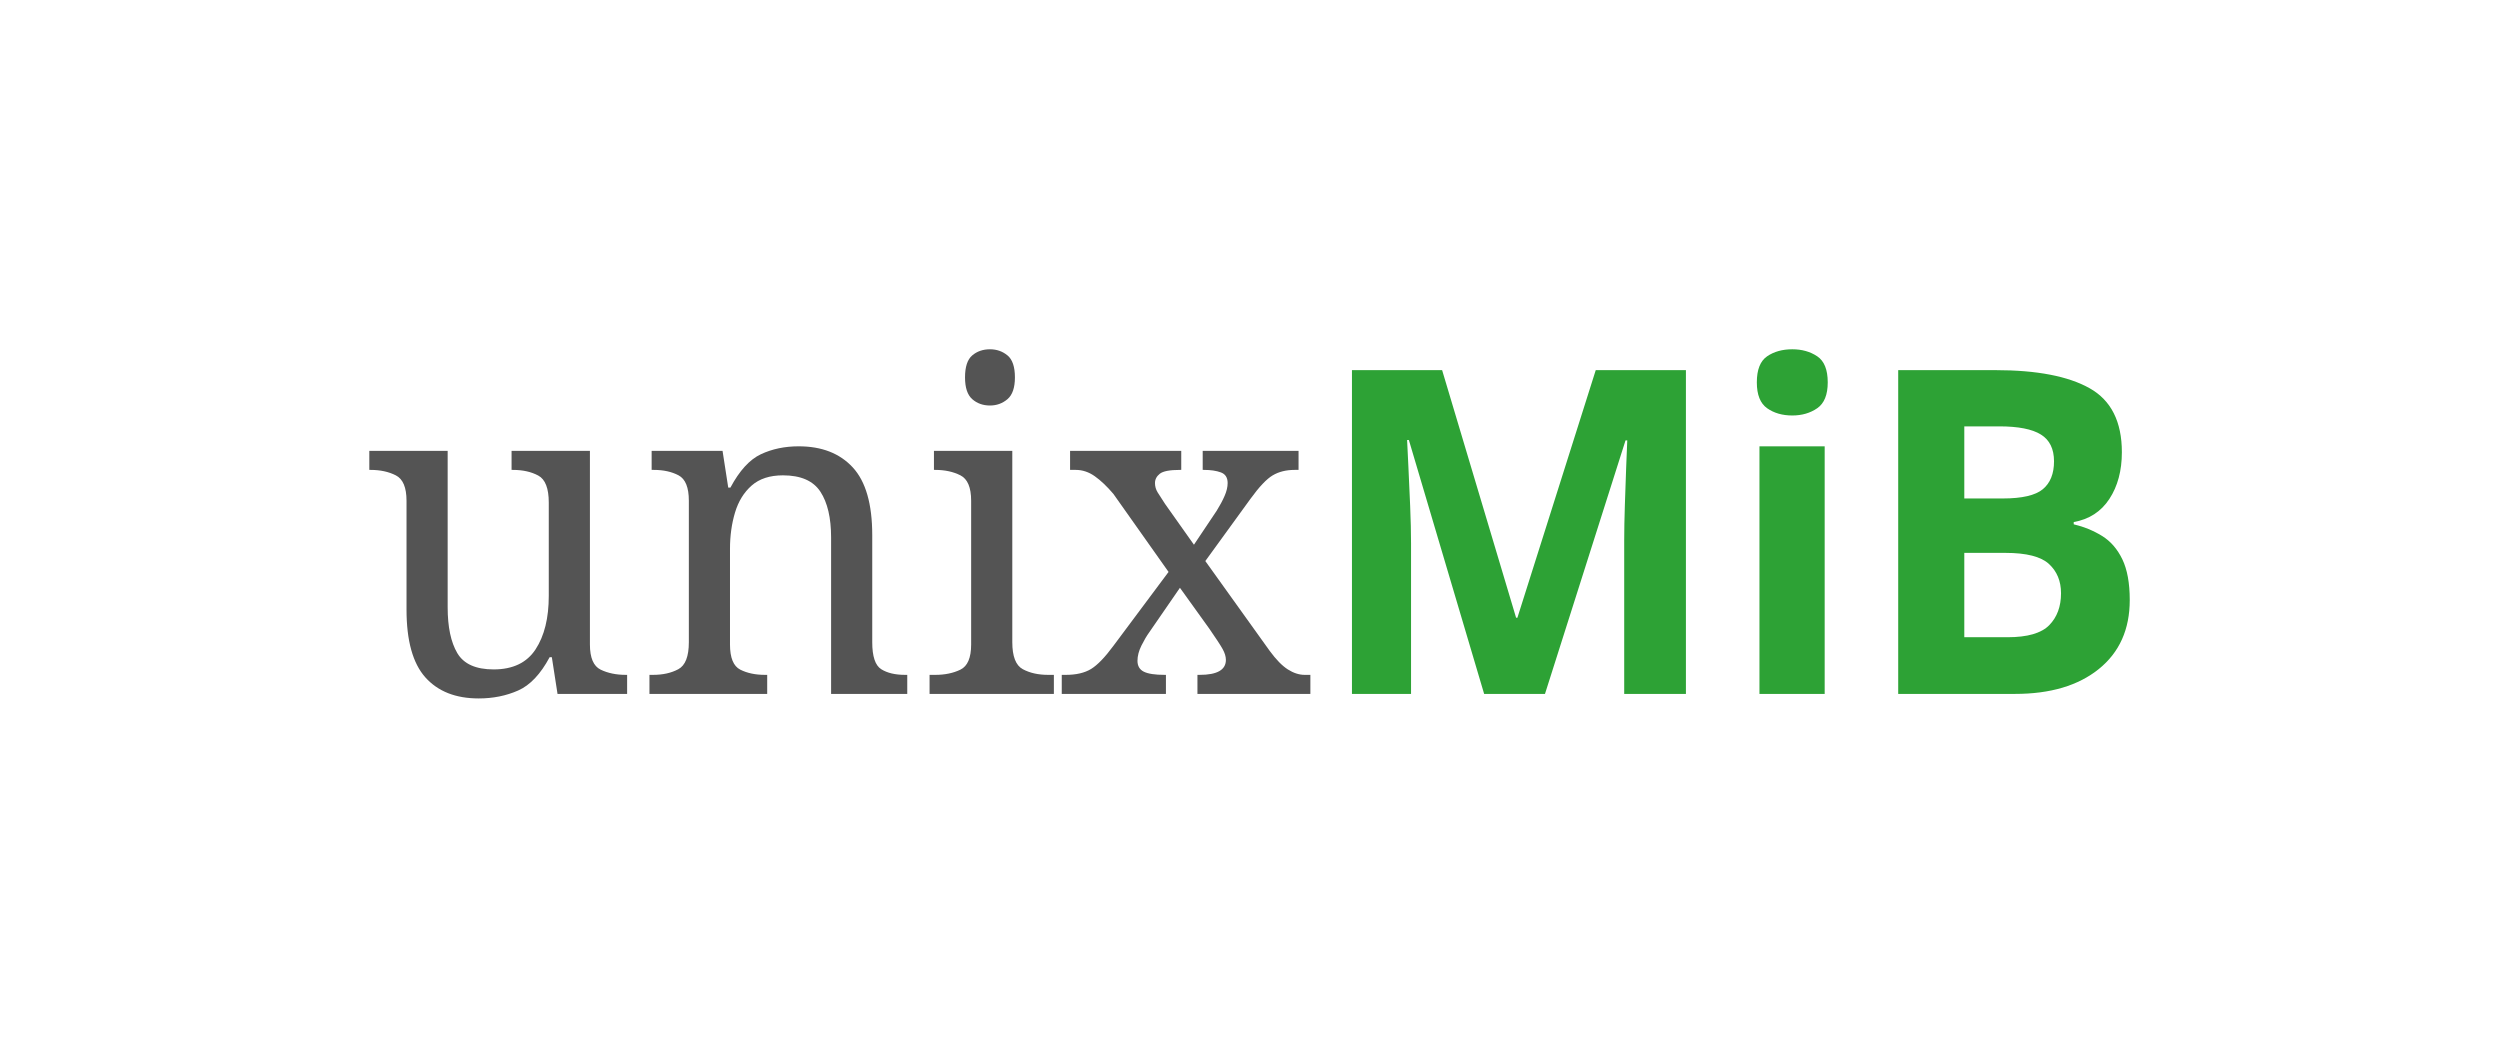
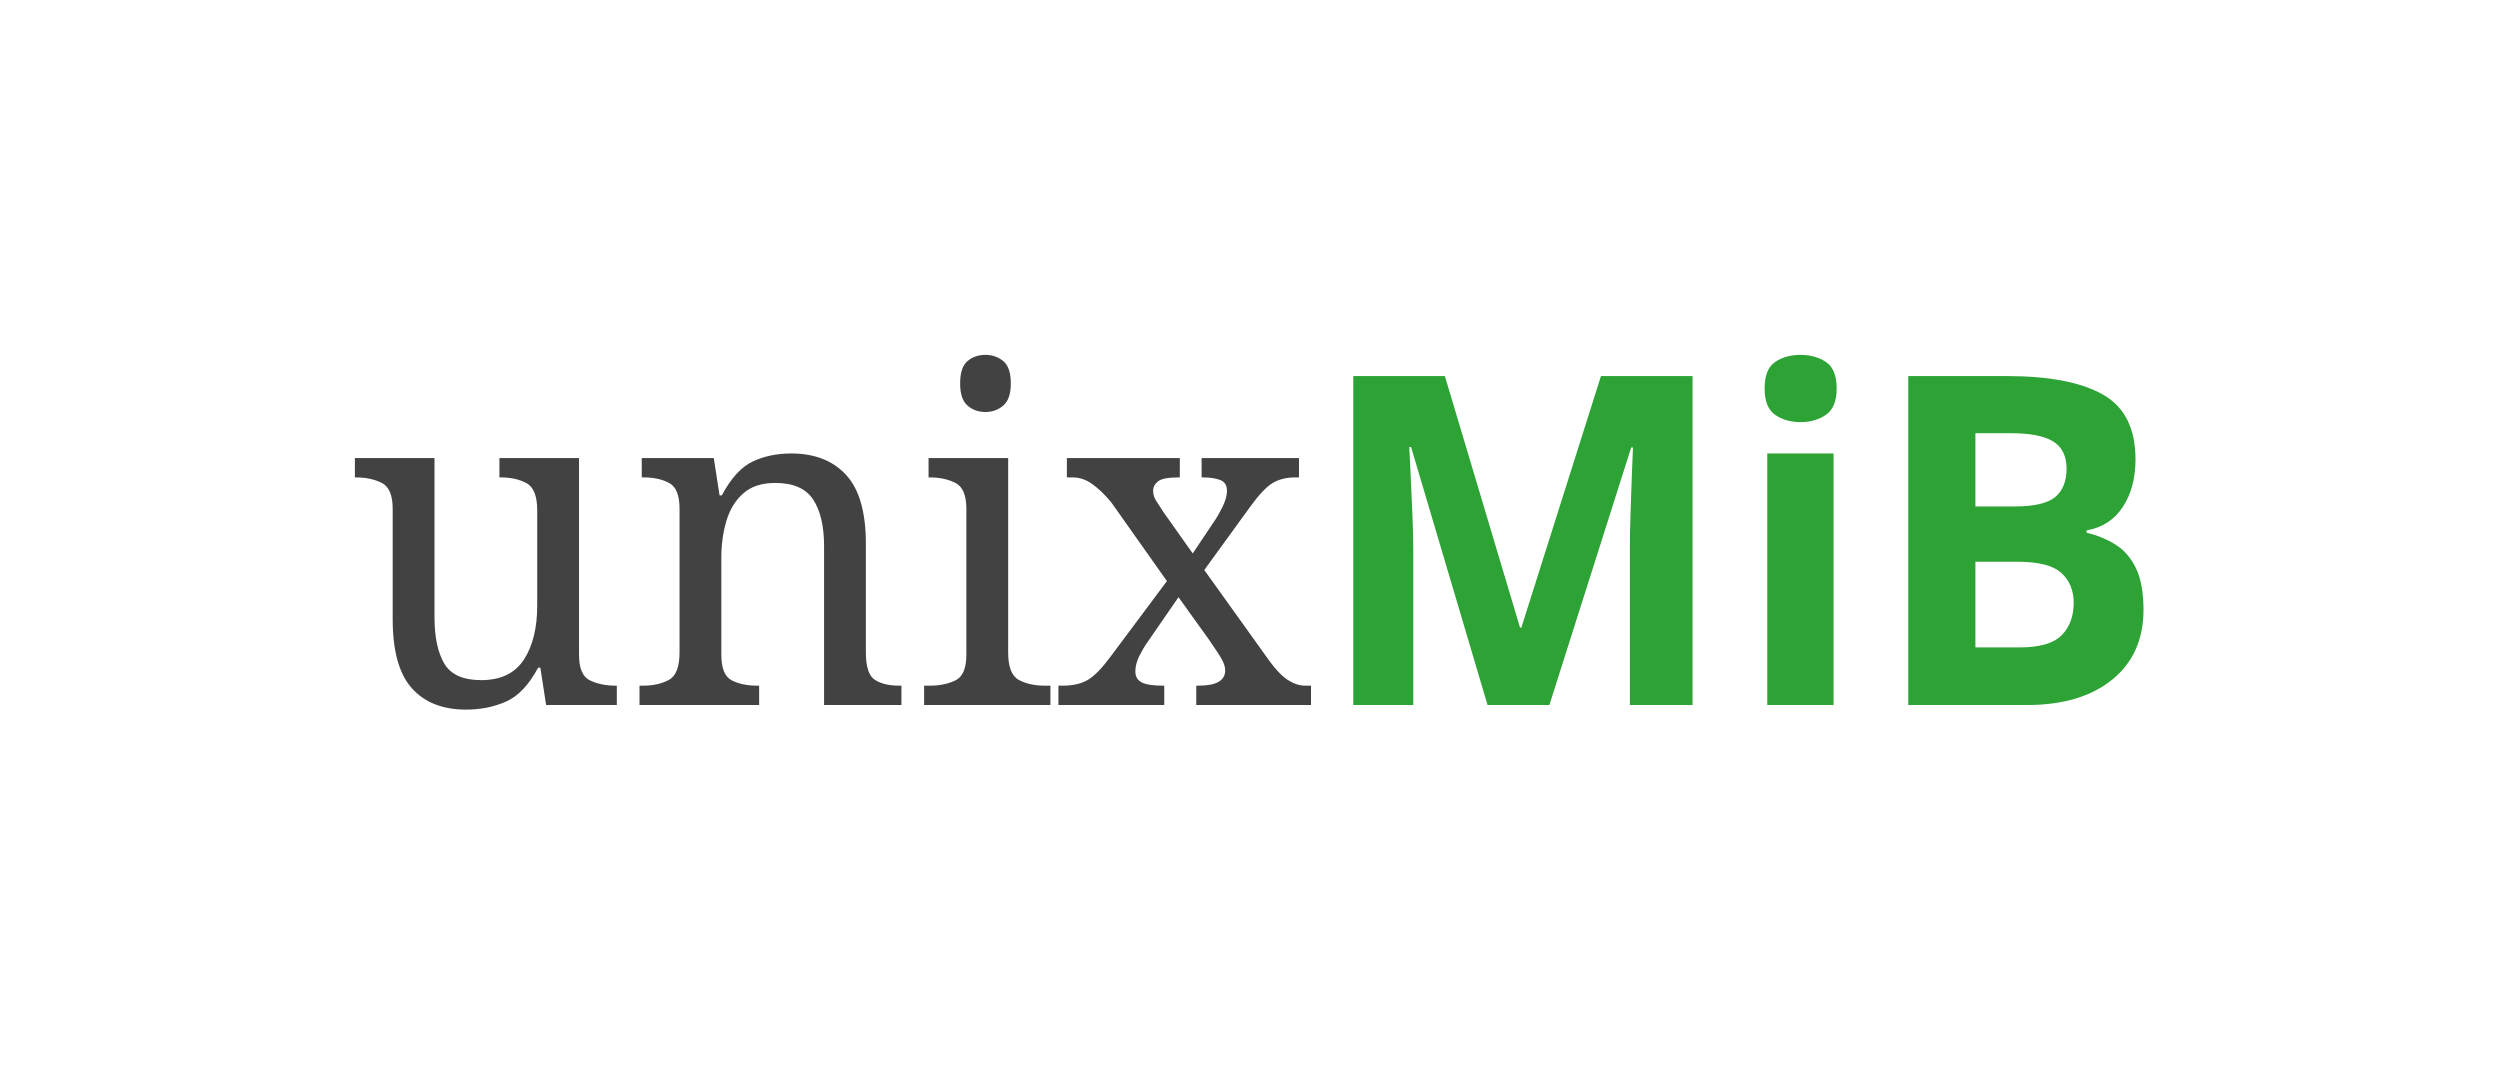
- <svg xmlns="http://www.w3.org/2000/svg" width="100%" height="100%" viewBox="0 0 8950 3755" version="1.1" xml:space="preserve" style="fill-rule:evenodd;clip-rule:evenodd;stroke-linejoin:round;stroke-miterlimit:1.414;">
-   <rect id="Logotype-Margin" x="0.521" y="0.42" width="8945.63" height="3750" style="fill:none;" />
+ <svg xmlns="http://www.w3.org/2000/svg" width="100%" height="100%" viewBox="0 0 8809 3755" version="1.1" xml:space="preserve" style="fill-rule:evenodd;clip-rule:evenodd;stroke-linejoin:round;stroke-miterlimit:1.414;">
+   <rect id="Logotype-Margin" x="0.521" y="0.42" width="8804.17" height="3750" style="fill:none;" />
  <g>
-     <g transform="matrix(5.43541,0,0,5.63109,-5381.17,756.281)">
-       <path d="M1305.34,309.734c-15.183,0 -26.906,-4.469 -35.171,-13.406c-8.264,-8.937 -12.396,-23.303 -12.396,-43.099l0,-69.189c0,-8.456 -2.354,-13.838 -7.063,-16.144c-4.709,-2.306 -10.234,-3.46 -16.577,-3.46l-0.865,0l0,-12.108l51.604,0l0,99.46c0,12.492 2.114,22.198 6.342,29.117c4.229,6.919 12.205,10.378 23.928,10.378c12.685,0 21.91,-4.276 27.676,-12.829c5.766,-8.552 8.649,-19.843 8.649,-33.873l0,-59.388c0,-9.033 -2.307,-14.751 -6.919,-17.153c-4.613,-2.402 -10.187,-3.604 -16.721,-3.604l-0.865,0l0,-12.108l51.604,0l0,123.099c0,8.457 2.354,13.79 7.063,16c4.708,2.211 10.234,3.316 16.576,3.316l0.865,0l0,12.108l-45.838,0l-3.747,-23.352l-1.442,0c-5.958,10.763 -12.877,17.826 -20.757,21.19c-7.879,3.363 -16.528,5.045 -25.946,5.045Z" style="fill:#545454;fill-rule:nonzero;" />
-       <path d="M1417.78,306.851l0,-12.108l2.306,0c6.535,0 12.108,-1.202 16.721,-3.604c4.612,-2.402 6.919,-8.12 6.919,-17.153l0,-89.946c0,-8.456 -2.259,-13.838 -6.775,-16.144c-4.517,-2.306 -9.946,-3.46 -16.288,-3.46l-1.442,0l0,-12.108l46.703,0l3.748,23.352l1.441,0c5.958,-10.763 12.637,-17.826 20.036,-21.189c7.4,-3.364 15.712,-5.046 24.937,-5.046c15.183,0 27.051,4.469 35.604,13.406c8.552,8.937 12.828,23.303 12.828,43.099l0,68.036c0,9.033 1.97,14.751 5.91,17.153c3.94,2.402 9.177,3.604 15.712,3.604l1.441,0l0,12.108l-50.162,0l0,-99.46c0,-12.492 -2.354,-22.198 -7.063,-29.117c-4.708,-6.919 -12.925,-10.378 -24.648,-10.378c-8.649,0 -15.52,2.162 -20.613,6.486c-5.093,4.325 -8.745,10.042 -10.955,17.154c-2.21,7.111 -3.315,14.798 -3.315,23.063l0,60.828c0,8.457 2.258,13.79 6.775,16c4.516,2.211 9.946,3.316 16.288,3.316l1.441,0l0,12.108l-77.549,0Z" style="fill:#545454;fill-rule:nonzero;" />
-       <path d="M1642.06,123.5c-4.613,0 -8.505,-1.346 -11.676,-4.036c-3.171,-2.691 -4.757,-7.304 -4.757,-13.838c0,-6.727 1.586,-11.388 4.757,-13.982c3.171,-2.595 7.063,-3.892 11.676,-3.892c4.42,0 8.264,1.297 11.531,3.892c3.268,2.594 4.901,7.255 4.901,13.982c0,6.534 -1.633,11.147 -4.901,13.838c-3.267,2.69 -7.111,4.036 -11.531,4.036Zm-39.784,183.351l0,-12.108l3.748,0c6.342,0 11.868,-1.105 16.576,-3.316c4.709,-2.21 7.063,-7.543 7.063,-16l0,-91.387c0,-8.456 -2.354,-13.838 -7.063,-16.144c-4.708,-2.306 -10.234,-3.46 -16.576,-3.46l-0.865,0l0,-12.108l51.604,0l0,121.658c0,9.033 2.306,14.751 6.918,17.153c4.613,2.402 10.187,3.604 16.721,3.604l3.748,0l0,12.108l-81.874,0Z" style="fill:#545454;fill-rule:nonzero;" />
-       <path d="M1689.34,306.851l0,-12.108l2.595,0c6.919,0 12.492,-1.25 16.72,-3.748c4.229,-2.499 9.13,-7.4 14.703,-14.703l36.324,-46.991l-36.324,-49.585c-4.228,-4.805 -8.312,-8.553 -12.252,-11.244c-3.94,-2.69 -8.12,-4.036 -12.541,-4.036l-3.747,0l0,-12.108l73.225,0l0,12.108l-0.865,0c-6.727,0 -11.147,0.817 -13.261,2.451c-2.114,1.634 -3.172,3.604 -3.172,5.91c0,2.114 0.577,4.084 1.73,5.91c1.153,1.826 2.787,4.276 4.901,7.351l19.027,25.946l14.991,-21.622c2.114,-3.267 3.844,-6.39 5.189,-9.369c1.346,-2.979 2.018,-5.718 2.018,-8.216c0,-3.46 -1.489,-5.718 -4.468,-6.775c-2.979,-1.057 -6.679,-1.586 -11.099,-1.586l-0.865,0l0,-12.108l63.135,0l0,12.108l-2.595,0c-5.573,0 -10.378,1.154 -14.414,3.46c-4.036,2.306 -8.937,7.303 -14.703,14.991l-29.693,39.495l42.378,57.081c4.228,5.574 8.216,9.514 11.964,11.82c3.748,2.306 7.447,3.46 11.099,3.46l3.748,0l0,12.108l-74.379,0l0,-12.108l1.442,0c11.531,0 17.297,-3.172 17.297,-9.514c0,-2.114 -0.721,-4.42 -2.162,-6.919c-1.441,-2.498 -4.372,-6.823 -8.793,-12.973l-19.315,-25.946l-20.18,28.253c-1.73,2.306 -3.46,5.141 -5.189,8.504c-1.73,3.363 -2.595,6.583 -2.595,9.658c0,3.267 1.393,5.573 4.18,6.919c2.787,1.345 7.351,2.018 13.694,2.018l0.865,0l0,12.108l-68.613,0Z" style="fill:#545454;fill-rule:nonzero;" />
+     <g transform="matrix(5.43541,0,0,5.63109,-5452.82,756.281)">
+       <path d="M1305.34,309.734c-15.183,0 -26.906,-4.469 -35.171,-13.406c-8.264,-8.937 -12.396,-23.303 -12.396,-43.099l0,-69.189c0,-8.456 -2.354,-13.838 -7.063,-16.144c-4.709,-2.306 -10.234,-3.46 -16.577,-3.46l-0.865,0l0,-12.108l51.604,0l0,99.46c0,12.492 2.114,22.198 6.342,29.117c4.229,6.919 12.205,10.378 23.928,10.378c12.685,0 21.91,-4.276 27.676,-12.829c5.766,-8.552 8.649,-19.843 8.649,-33.873l0,-59.388c0,-9.033 -2.307,-14.751 -6.919,-17.153c-4.613,-2.402 -10.187,-3.604 -16.721,-3.604l-0.865,0l0,-12.108l51.604,0l0,123.099c0,8.457 2.354,13.79 7.063,16c4.708,2.211 10.234,3.316 16.576,3.316l0.865,0l0,12.108l-45.838,0l-3.747,-23.352l-1.442,0c-5.958,10.763 -12.877,17.826 -20.757,21.19c-7.879,3.363 -16.528,5.045 -25.946,5.045Z" style="fill:#424242;fill-rule:nonzero;" />
+       <path d="M1417.78,306.851l0,-12.108l2.306,0c6.535,0 12.108,-1.202 16.721,-3.604c4.612,-2.402 6.919,-8.12 6.919,-17.153l0,-89.946c0,-8.456 -2.259,-13.838 -6.775,-16.144c-4.517,-2.306 -9.946,-3.46 -16.288,-3.46l-1.442,0l0,-12.108l46.703,0l3.748,23.352l1.441,0c5.958,-10.763 12.637,-17.826 20.036,-21.189c7.4,-3.364 15.712,-5.046 24.937,-5.046c15.183,0 27.051,4.469 35.604,13.406c8.552,8.937 12.828,23.303 12.828,43.099l0,68.036c0,9.033 1.97,14.751 5.91,17.153c3.94,2.402 9.177,3.604 15.712,3.604l1.441,0l0,12.108l-50.162,0l0,-99.46c0,-12.492 -2.354,-22.198 -7.063,-29.117c-4.708,-6.919 -12.925,-10.378 -24.648,-10.378c-8.649,0 -15.52,2.162 -20.613,6.486c-5.093,4.325 -8.745,10.042 -10.955,17.154c-2.21,7.111 -3.315,14.798 -3.315,23.063l0,60.828c0,8.457 2.258,13.79 6.775,16c4.516,2.211 9.946,3.316 16.288,3.316l1.441,0l0,12.108l-77.549,0Z" style="fill:#424242;fill-rule:nonzero;" />
+       <path d="M1642.06,123.5c-4.613,0 -8.505,-1.346 -11.676,-4.036c-3.171,-2.691 -4.757,-7.304 -4.757,-13.838c0,-6.727 1.586,-11.388 4.757,-13.982c3.171,-2.595 7.063,-3.892 11.676,-3.892c4.42,0 8.264,1.297 11.531,3.892c3.268,2.594 4.901,7.255 4.901,13.982c0,6.534 -1.633,11.147 -4.901,13.838c-3.267,2.69 -7.111,4.036 -11.531,4.036Zm-39.784,183.351l0,-12.108l3.748,0c6.342,0 11.868,-1.105 16.576,-3.316c4.709,-2.21 7.063,-7.543 7.063,-16l0,-91.387c0,-8.456 -2.354,-13.838 -7.063,-16.144c-4.708,-2.306 -10.234,-3.46 -16.576,-3.46l-0.865,0l0,-12.108l51.604,0l0,121.658c0,9.033 2.306,14.751 6.918,17.153c4.613,2.402 10.187,3.604 16.721,3.604l3.748,0l0,12.108l-81.874,0Z" style="fill:#424242;fill-rule:nonzero;" />
+       <path d="M1689.34,306.851l0,-12.108l2.595,0c6.919,0 12.492,-1.25 16.72,-3.748c4.229,-2.499 9.13,-7.4 14.703,-14.703l36.324,-46.991l-36.324,-49.585c-4.228,-4.805 -8.312,-8.553 -12.252,-11.244c-3.94,-2.69 -8.12,-4.036 -12.541,-4.036l-3.747,0l0,-12.108l73.225,0l0,12.108l-0.865,0c-6.727,0 -11.147,0.817 -13.261,2.451c-2.114,1.634 -3.172,3.604 -3.172,5.91c0,2.114 0.577,4.084 1.73,5.91c1.153,1.826 2.787,4.276 4.901,7.351l19.027,25.946l14.991,-21.622c2.114,-3.267 3.844,-6.39 5.189,-9.369c1.346,-2.979 2.018,-5.718 2.018,-8.216c0,-3.46 -1.489,-5.718 -4.468,-6.775c-2.979,-1.057 -6.679,-1.586 -11.099,-1.586l-0.865,0l0,-12.108l63.135,0l0,12.108l-2.595,0c-5.573,0 -10.378,1.154 -14.414,3.46c-4.036,2.306 -8.937,7.303 -14.703,14.991l-29.693,39.495l42.378,57.081c4.228,5.574 8.216,9.514 11.964,11.82c3.748,2.306 7.447,3.46 11.099,3.46l3.748,0l0,12.108l-74.379,0l0,-12.108l1.442,0c11.531,0 17.297,-3.172 17.297,-9.514c0,-2.114 -0.721,-4.42 -2.162,-6.919c-1.441,-2.498 -4.372,-6.823 -8.793,-12.973l-19.315,-25.946l-20.18,28.253c-1.73,2.306 -3.46,5.141 -5.189,8.504c-1.73,3.363 -2.595,6.583 -2.595,9.658c0,3.267 1.393,5.573 4.18,6.919c2.787,1.345 7.351,2.018 13.694,2.018l0.865,0l0,12.108l-68.613,0Z" style="fill:#424242;fill-rule:nonzero;" />
      <path d="M1967.54,306.851l-49.586,-161.442l-1.153,0c0.193,3.844 0.481,9.61 0.865,17.298c0.385,7.687 0.769,15.952 1.153,24.793c0.385,8.84 0.577,16.72 0.577,23.639l0,95.712l-38.919,0l0,-205.838l59.387,0l48.721,157.405l0.865,0l51.603,-157.405l59.388,0l0,205.838l-40.649,0l0,-97.442c0,-6.534 0.144,-14.03 0.433,-22.486c0.288,-8.457 0.576,-16.481 0.864,-24.072c0.289,-7.592 0.529,-13.309 0.721,-17.153l-1.153,0l-53.045,161.153l-40.072,0Z" style="fill:#2da235;fill-rule:nonzero;" />
      <path d="M2170.5,87.752c6.342,0 11.82,1.489 16.432,4.468c4.613,2.979 6.919,8.505 6.919,16.577c0,7.88 -2.306,13.357 -6.919,16.432c-4.612,3.075 -10.09,4.613 -16.432,4.613c-6.535,0 -12.06,-1.538 -16.577,-4.613c-4.516,-3.075 -6.775,-8.552 -6.775,-16.432c0,-8.072 2.259,-13.598 6.775,-16.577c4.517,-2.979 10.042,-4.468 16.577,-4.468Zm21.333,61.693l0,157.406l-42.955,0l0,-157.406l42.955,0Z" style="fill:#2da235;fill-rule:nonzero;" />
      <path d="M2240.26,101.013l64,0c27.292,0 48,3.844 62.126,11.532c14.127,7.687 21.19,21.237 21.19,40.648c0,11.724 -2.739,21.622 -8.217,29.694c-5.477,8.072 -13.309,12.973 -23.495,14.703l0,1.441c6.727,1.538 12.925,3.988 18.595,7.351c5.669,3.364 10.138,8.313 13.405,14.847c3.267,6.535 4.901,15.183 4.901,25.946c0,18.643 -6.775,33.249 -20.324,43.82c-13.55,10.57 -31.952,15.856 -55.208,15.856l-76.973,0l0,-205.838Zm43.532,81.586l25.369,0c12.685,0 21.478,-1.97 26.379,-5.91c4.901,-3.94 7.351,-9.85 7.351,-17.73c0,-7.88 -2.883,-13.55 -8.649,-17.009c-5.765,-3.459 -14.895,-5.189 -27.387,-5.189l-23.063,0l0,45.838Zm0,34.594l0,53.622l28.54,0c13.07,0 22.199,-2.547 27.388,-7.64c5.189,-5.093 7.784,-11.868 7.784,-20.324c0,-7.688 -2.643,-13.886 -7.928,-18.595c-5.286,-4.708 -14.847,-7.063 -28.685,-7.063l-27.099,0Z" style="fill:#2da235;fill-rule:nonzero;" />
    </g>
  </g>
</svg>
